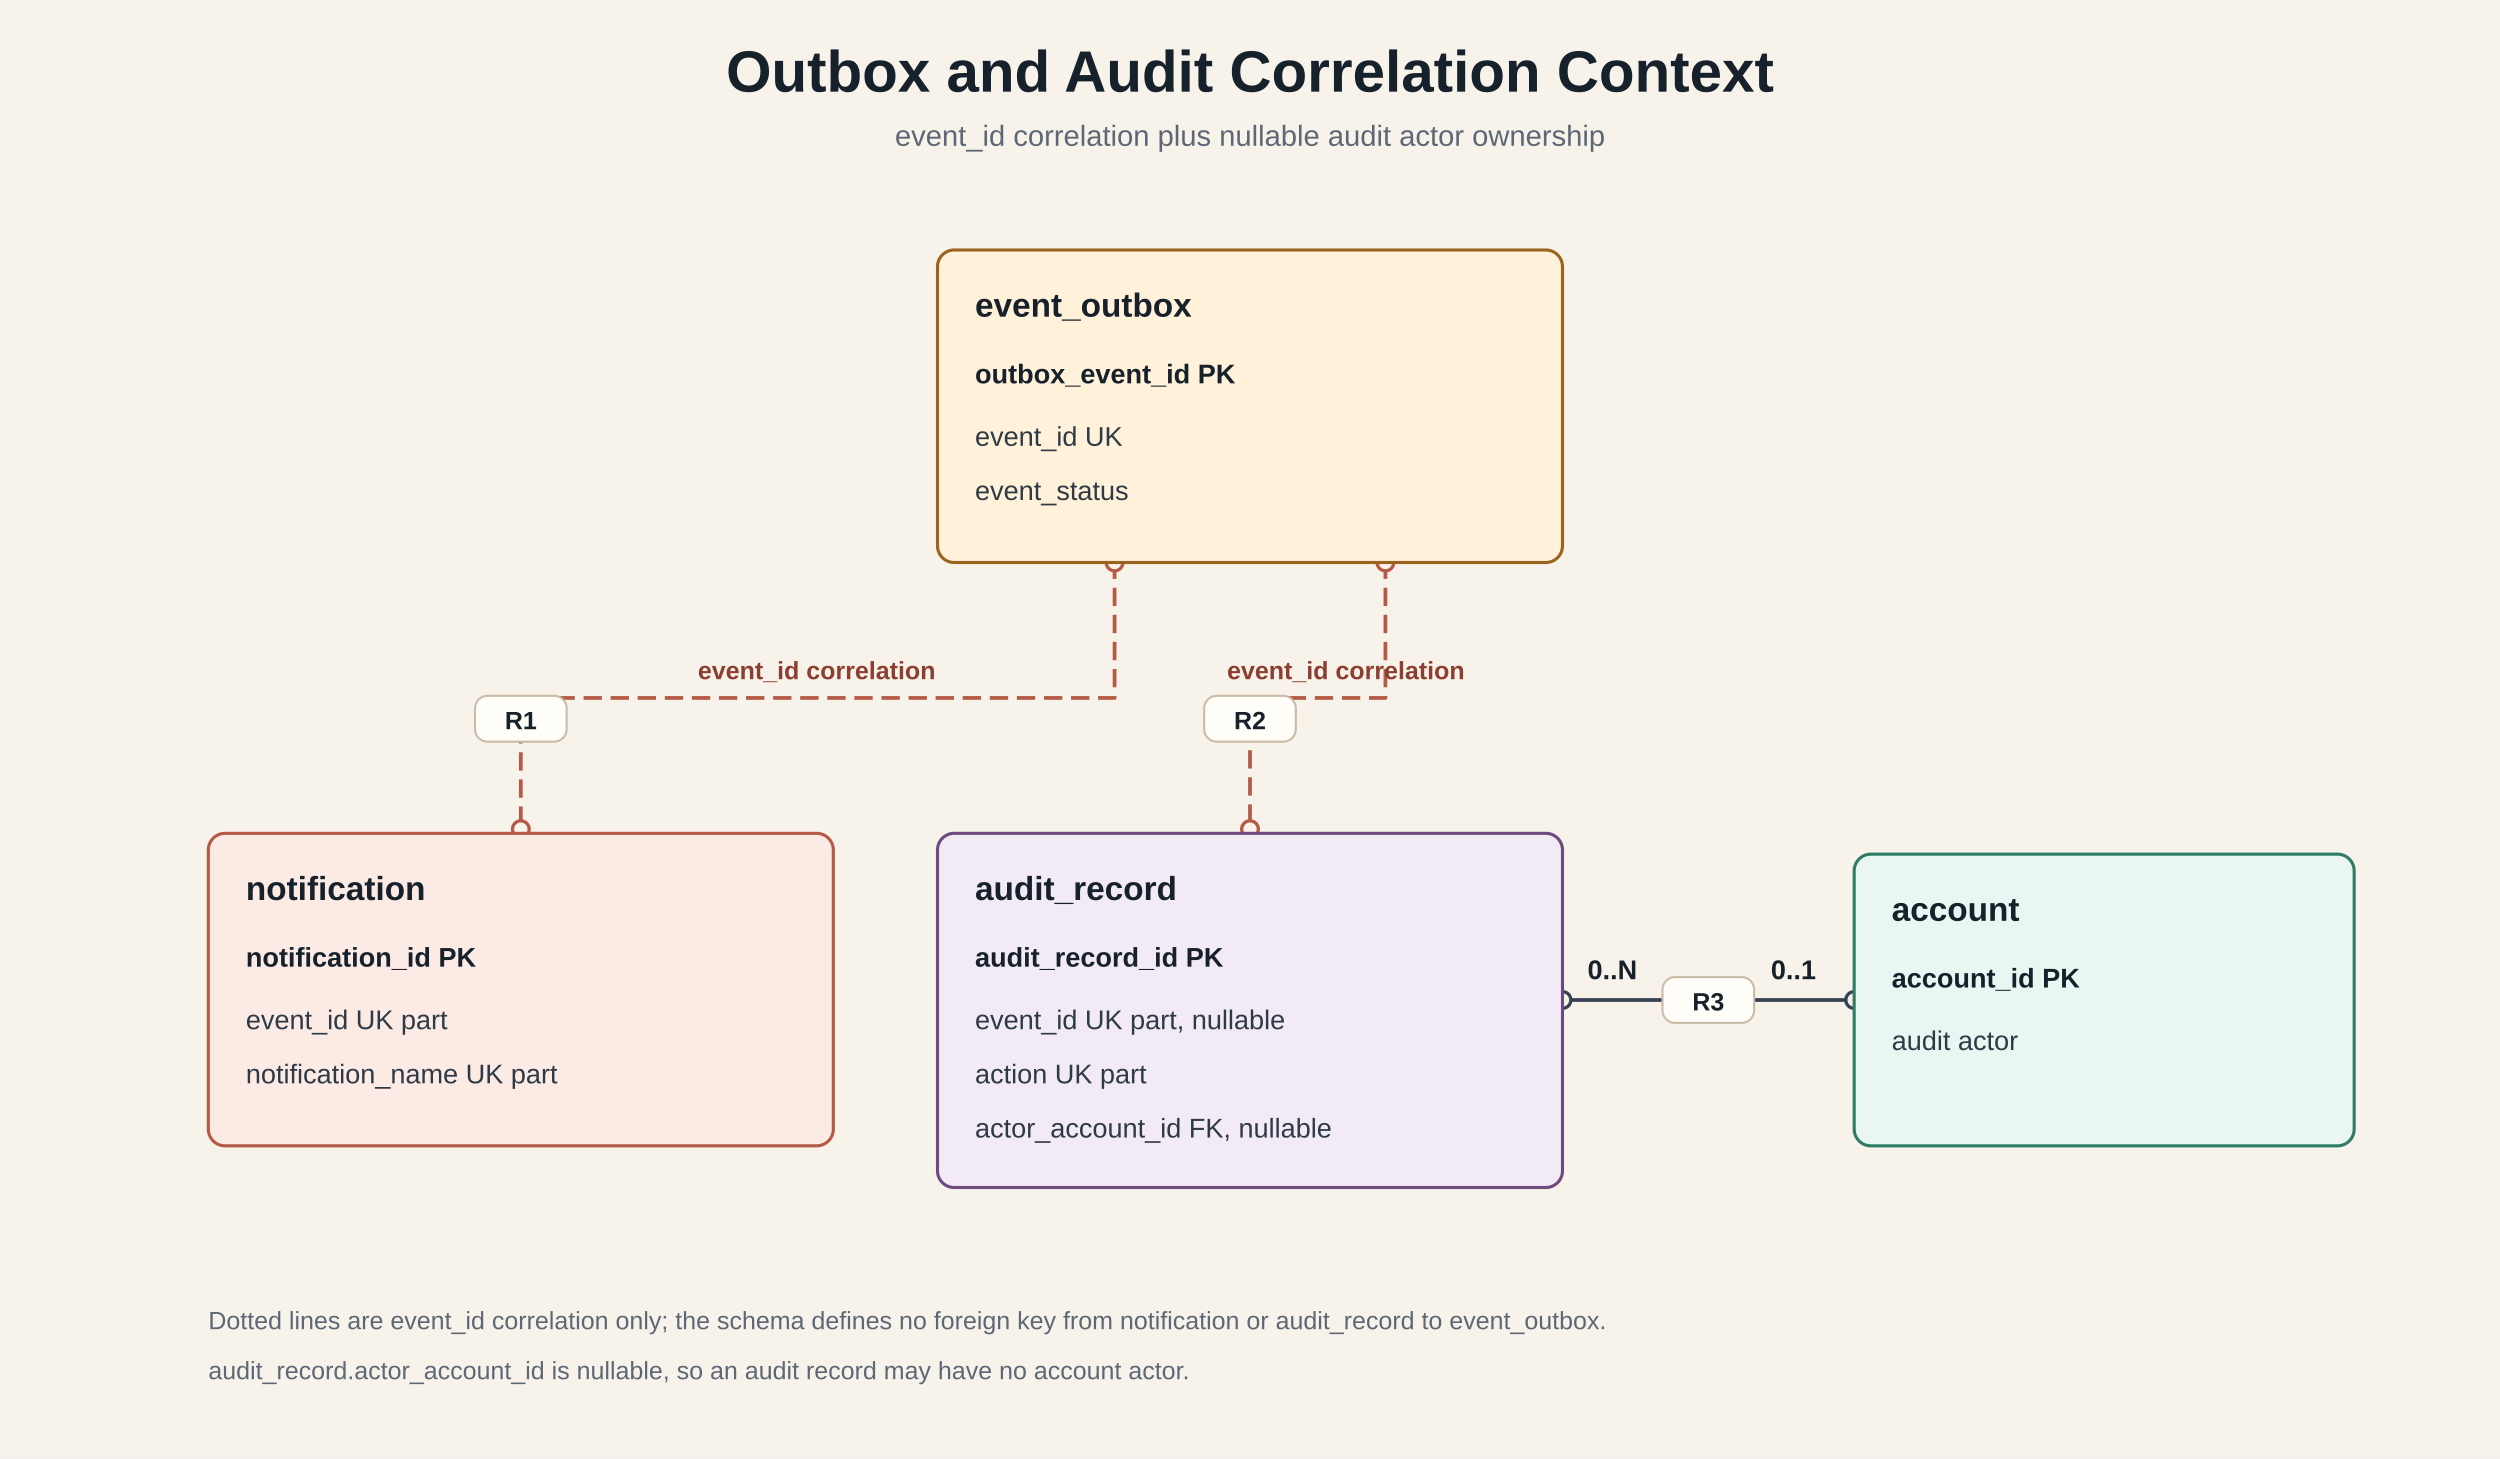
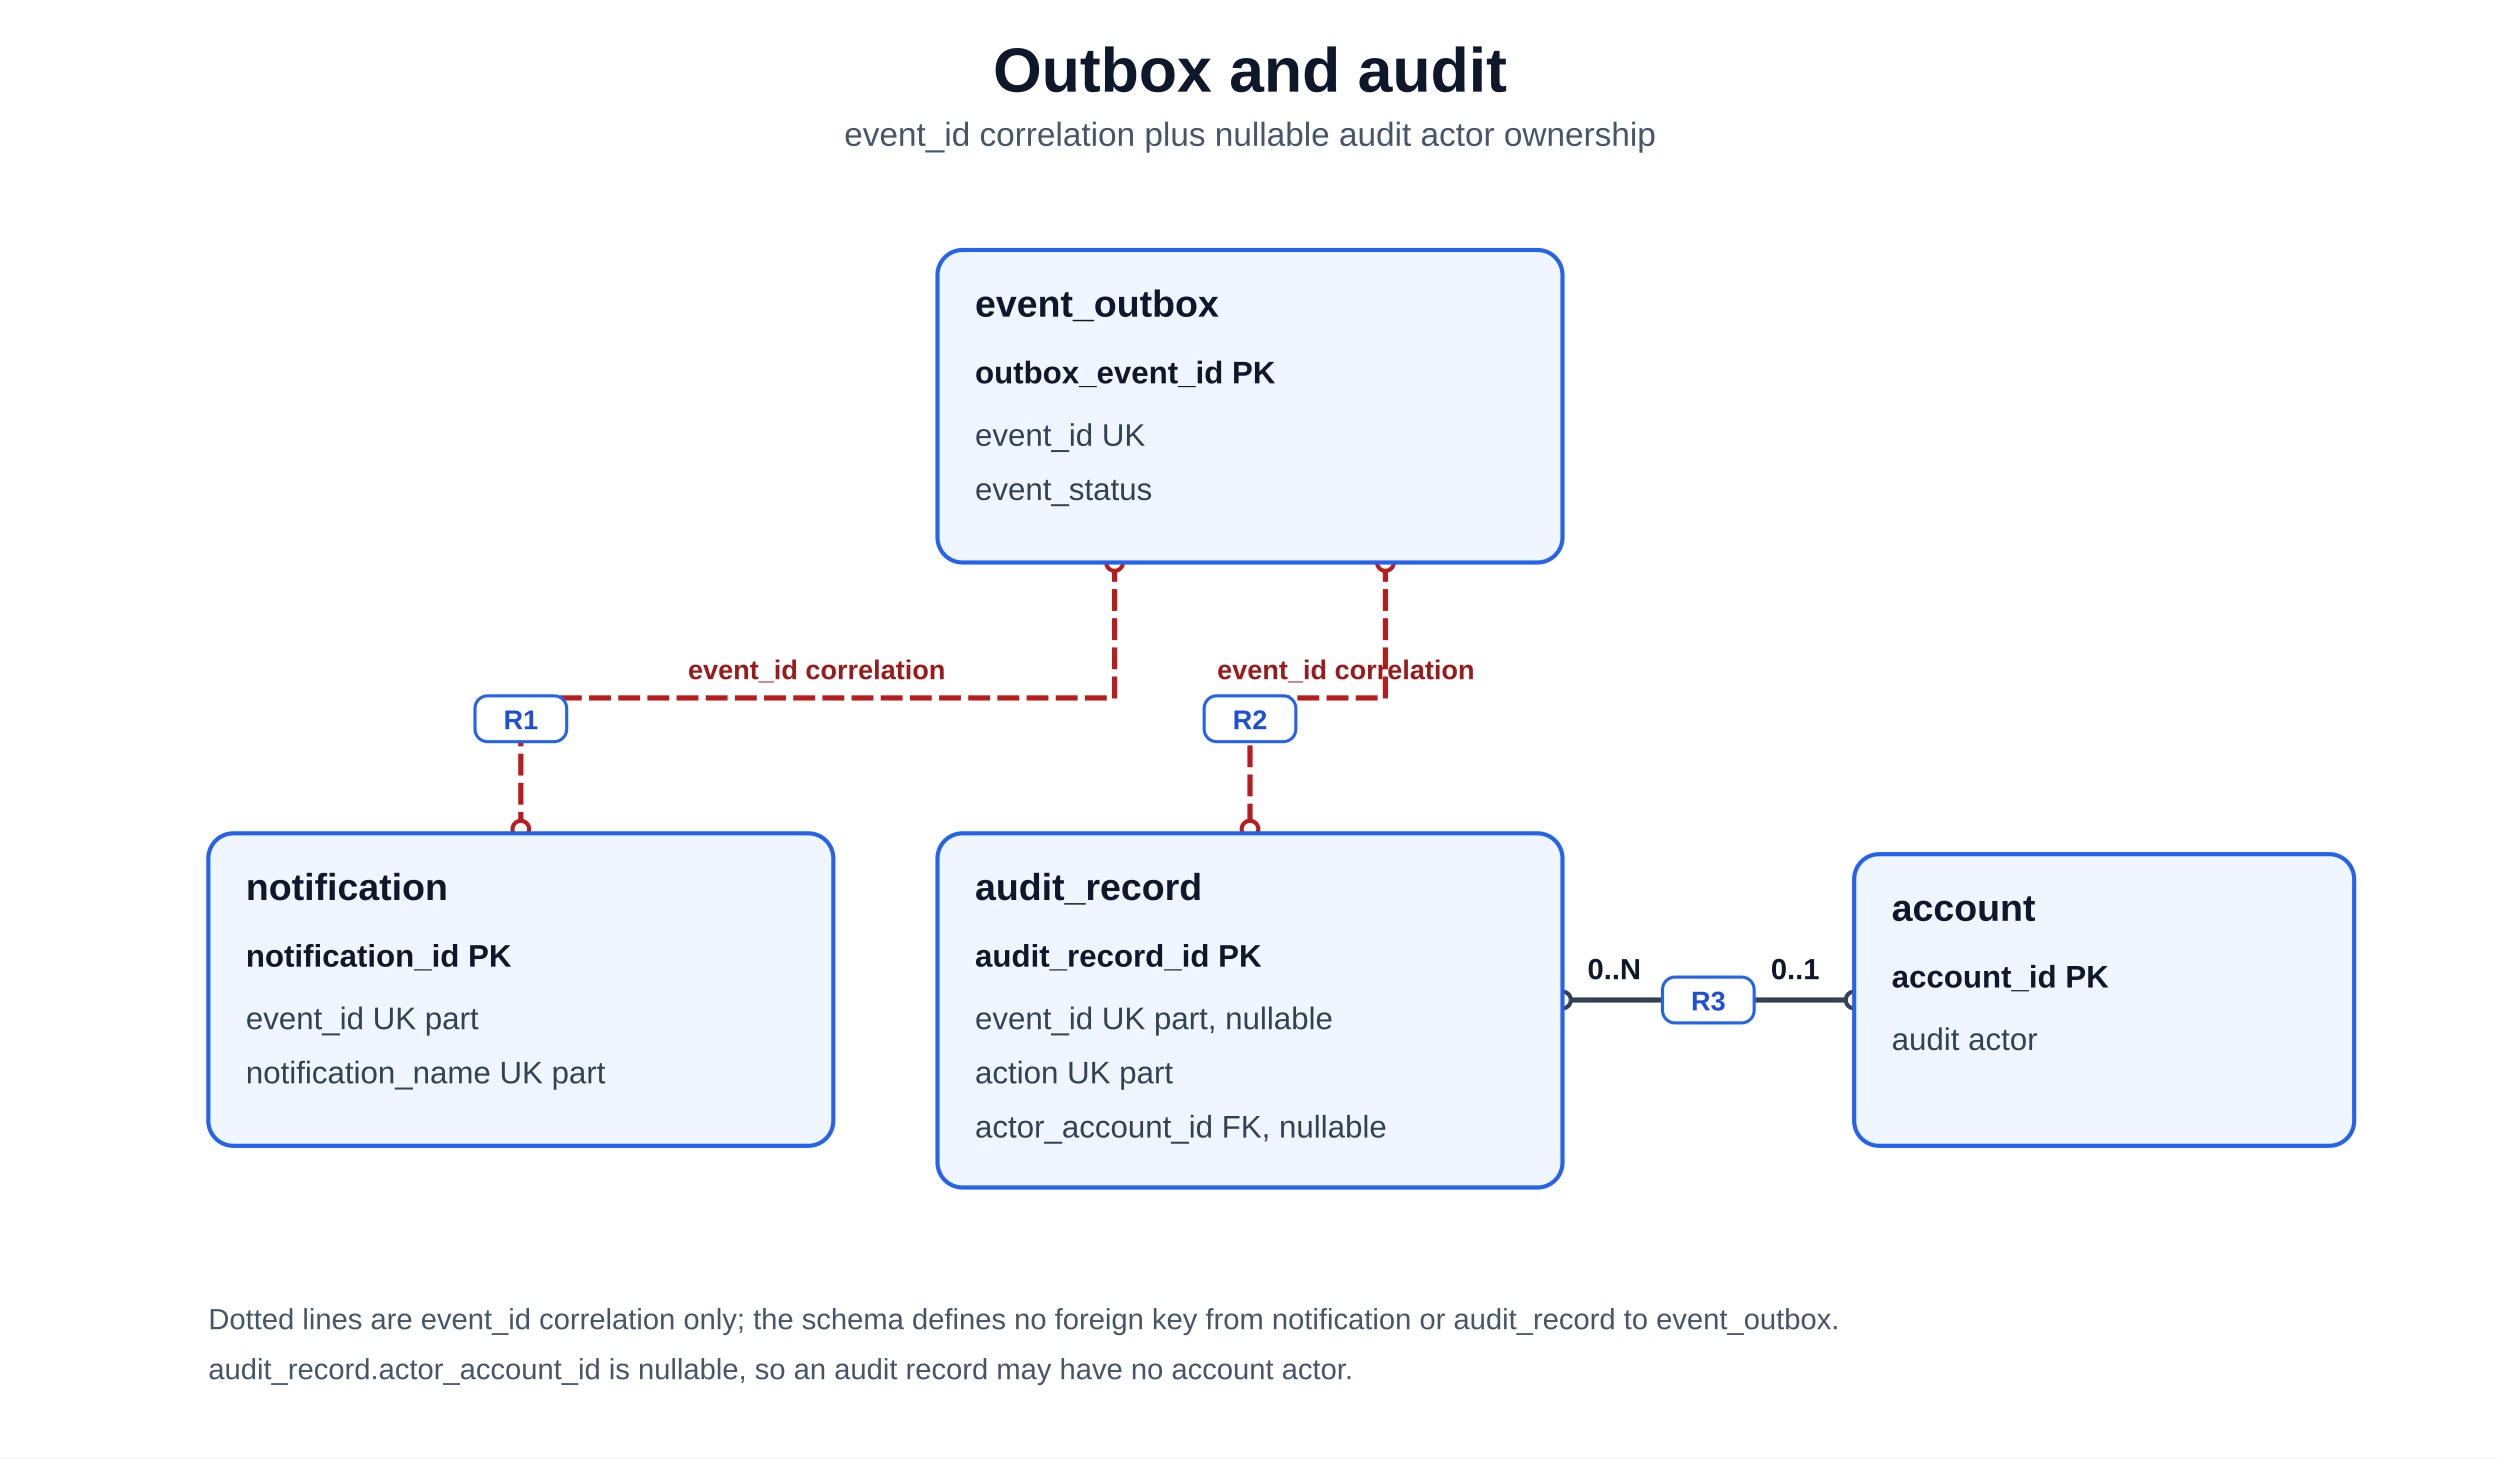
<svg xmlns="http://www.w3.org/2000/svg" width="1200" height="700" viewBox="0 0 1200 700" role="img" aria-labelledby="title desc">
  <defs>
    <style>
-       .canvas{fill:#F7F3EA}.title{font:700 28px "Segoe UI",Arial,sans-serif;fill:#17212B}.subtitle{font:400 14px "Segoe UI",Arial,sans-serif;fill:#5D6775}
-       .entity{fill:#FFFDF8;stroke:#C9BBA7;stroke-width:1.5;rx:8}.outbox{fill:#FFF1DA;stroke:#9A641E}.notify{fill:#FCEAE5;stroke:#B45A45}.audit{fill:#F2EAF5;stroke:#6E4A7E}.identity{fill:#EAF6F1;stroke:#2F7D67}
-       .head{font:700 16px "Segoe UI",Arial,sans-serif;fill:#17212B}.field{font:400 13px "Segoe UI",Arial,sans-serif;fill:#2E3A46}.key{font:700 13px "Segoe UI",Arial,sans-serif;fill:#17212B}
-       .fk{fill:none;stroke:#344253;stroke-width:1.8;stroke-linecap:square;stroke-linejoin:round}.corr{fill:none;stroke:#B45A45;stroke-width:1.8;stroke-dasharray:7 6;stroke-linecap:square;stroke-linejoin:round}
-       .port{fill:#F7F3EA;stroke:#344253;stroke-width:1.6}.corrport{fill:#F7F3EA;stroke:#B45A45;stroke-width:1.6}
-       .card{font:700 13px "Segoe UI",Arial,sans-serif;fill:#17212B}.corrtext{font:700 12px "Segoe UI",Arial,sans-serif;fill:#8C3F30}.tagbox{fill:#FFFDF8;stroke:#C9BBA7;stroke-width:1}.tag{font:700 12px "Segoe UI",Arial,sans-serif;fill:#17212B}.note{font:400 12px "Segoe UI",Arial,sans-serif;fill:#5D6775}
+       .canvas{fill:#FFFFFF}.title{font:700 30px "Segoe UI",Arial,sans-serif;fill:#0F172A}.subtitle{font:400 16px "Segoe UI",Arial,sans-serif;fill:#475569}
+       .entity,.outbox,.notify,.audit,.identity{fill:#EFF6FF;stroke:#2563EB;stroke-width:2;rx:12}
+       .head{font:700 18px "Segoe UI",Arial,sans-serif;fill:#0F172A}.field{font:400 15px "Segoe UI",Arial,sans-serif;fill:#334155}.key{font:700 15px "Segoe UI",Arial,sans-serif;fill:#0F172A}
+       .fk{fill:none;stroke:#334155;stroke-width:2.5;stroke-linecap:square;stroke-linejoin:round}.corr{fill:none;stroke:#B91C1C;stroke-width:2.5;stroke-dasharray:8 6;stroke-linecap:square;stroke-linejoin:round}
+       .port{fill:#FFFFFF;stroke:#334155;stroke-width:2}.corrport{fill:#FFFFFF;stroke:#B91C1C;stroke-width:2}
+       .card{font:700 14px "Segoe UI",Arial,sans-serif;fill:#0F172A}.corrtext{font:700 13px "Segoe UI",Arial,sans-serif;fill:#991B1B}.tagbox{fill:#FFFFFF;stroke:#2563EB;stroke-width:1.5}.tag{font:700 13px "Segoe UI",Arial,sans-serif;fill:#1D4ED8}.note{font:400 14px "Segoe UI",Arial,sans-serif;fill:#475569}
    </style>
  </defs>
  <rect class="canvas" width="1200" height="700" />
-   <text class="title" x="600" y="44" text-anchor="middle">Outbox and Audit Correlation Context</text>
+   <text class="title" x="600" y="44" text-anchor="middle">Outbox and audit</text>
  <text class="subtitle" x="600" y="70" text-anchor="middle">event_id correlation plus nullable audit actor ownership</text>
  <g id="relationships">
    <path class="corr" d="M535 270 V335 H250 V398" />
    <circle class="corrport" cx="535" cy="270" r="4" />
    <circle class="corrport" cx="250" cy="398" r="4" />
    <text class="corrtext" x="392" y="326" text-anchor="middle">event_id correlation</text>
    <rect class="tagbox" x="228" y="334" width="44" height="22" rx="6" />
    <text class="tag" x="250" y="350" text-anchor="middle">R1</text>
    <path class="corr" d="M665 270 V335 H600 V398" />
    <circle class="corrport" cx="665" cy="270" r="4" />
    <circle class="corrport" cx="600" cy="398" r="4" />
    <text class="corrtext" x="646" y="326" text-anchor="middle">event_id correlation</text>
    <rect class="tagbox" x="578" y="334" width="44" height="22" rx="6" />
    <text class="tag" x="600" y="350" text-anchor="middle">R2</text>
    <path class="fk" d="M890 480 H750" />
    <circle class="port" cx="890" cy="480" r="4" />
    <circle class="port" cx="750" cy="480" r="4" />
    <text class="card" x="850" y="470">0..1</text>
    <text class="card" x="762" y="470">0..N</text>
    <rect class="tagbox" x="798" y="469" width="44" height="22" rx="6" />
    <text class="tag" x="820" y="485" text-anchor="middle">R3</text>
  </g>
  <g transform="translate(450 120)">
    <rect class="entity outbox" width="300" height="150" rx="8" />
    <text class="head" x="18" y="32">event_outbox</text>
    <text class="key" x="18" y="64">outbox_event_id PK</text>
    <text class="field" x="18" y="94">event_id UK</text>
    <text class="field" x="18" y="120">event_status</text>
  </g>
  <g transform="translate(100 400)">
    <rect class="entity notify" width="300" height="150" rx="8" />
    <text class="head" x="18" y="32">notification</text>
    <text class="key" x="18" y="64">notification_id PK</text>
    <text class="field" x="18" y="94">event_id UK part</text>
    <text class="field" x="18" y="120">notification_name UK part</text>
  </g>
  <g transform="translate(450 400)">
    <rect class="entity audit" width="300" height="170" rx="8" />
    <text class="head" x="18" y="32">audit_record</text>
    <text class="key" x="18" y="64">audit_record_id PK</text>
    <text class="field" x="18" y="94">event_id UK part, nullable</text>
    <text class="field" x="18" y="120">action UK part</text>
    <text class="field" x="18" y="146">actor_account_id FK, nullable</text>
  </g>
  <g transform="translate(890 410)">
    <rect class="entity identity" width="240" height="140" rx="8" />
    <text class="head" x="18" y="32">account</text>
    <text class="key" x="18" y="64">account_id PK</text>
    <text class="field" x="18" y="94">audit actor</text>
  </g>
  <text class="note" x="100" y="638">Dotted lines are event_id correlation only; the schema defines no foreign key from notification or audit_record to event_outbox.</text>
  <text class="note" x="100" y="662">audit_record.actor_account_id is nullable, so an audit record may have no account actor.</text>
</svg>
